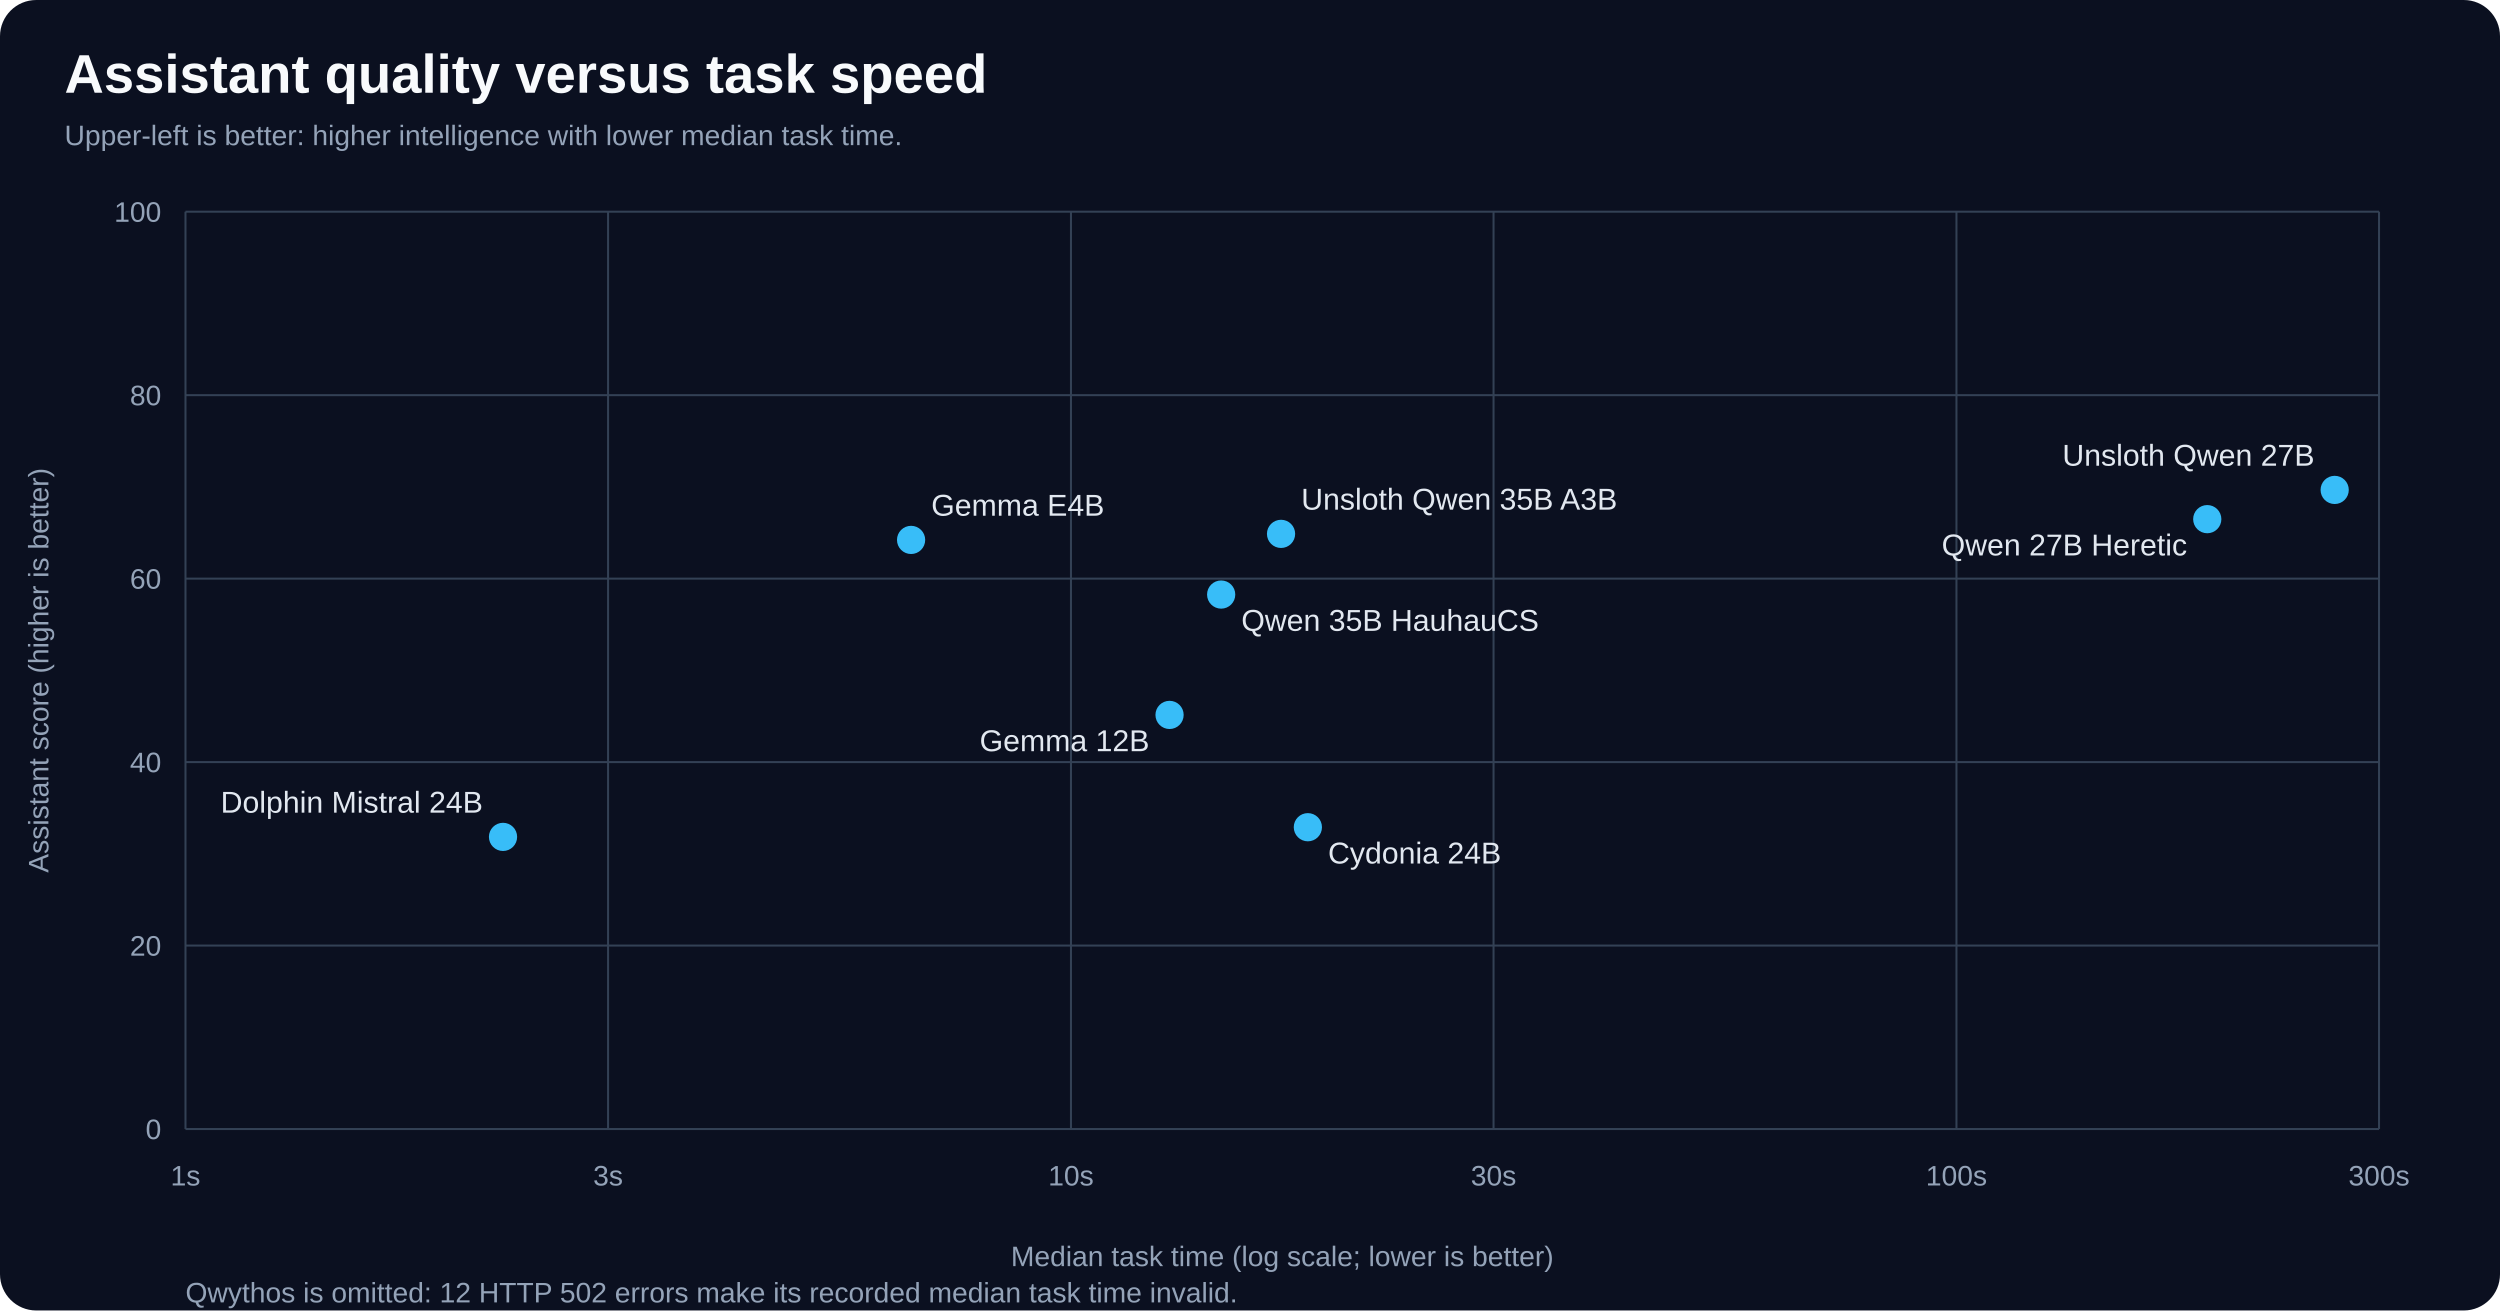
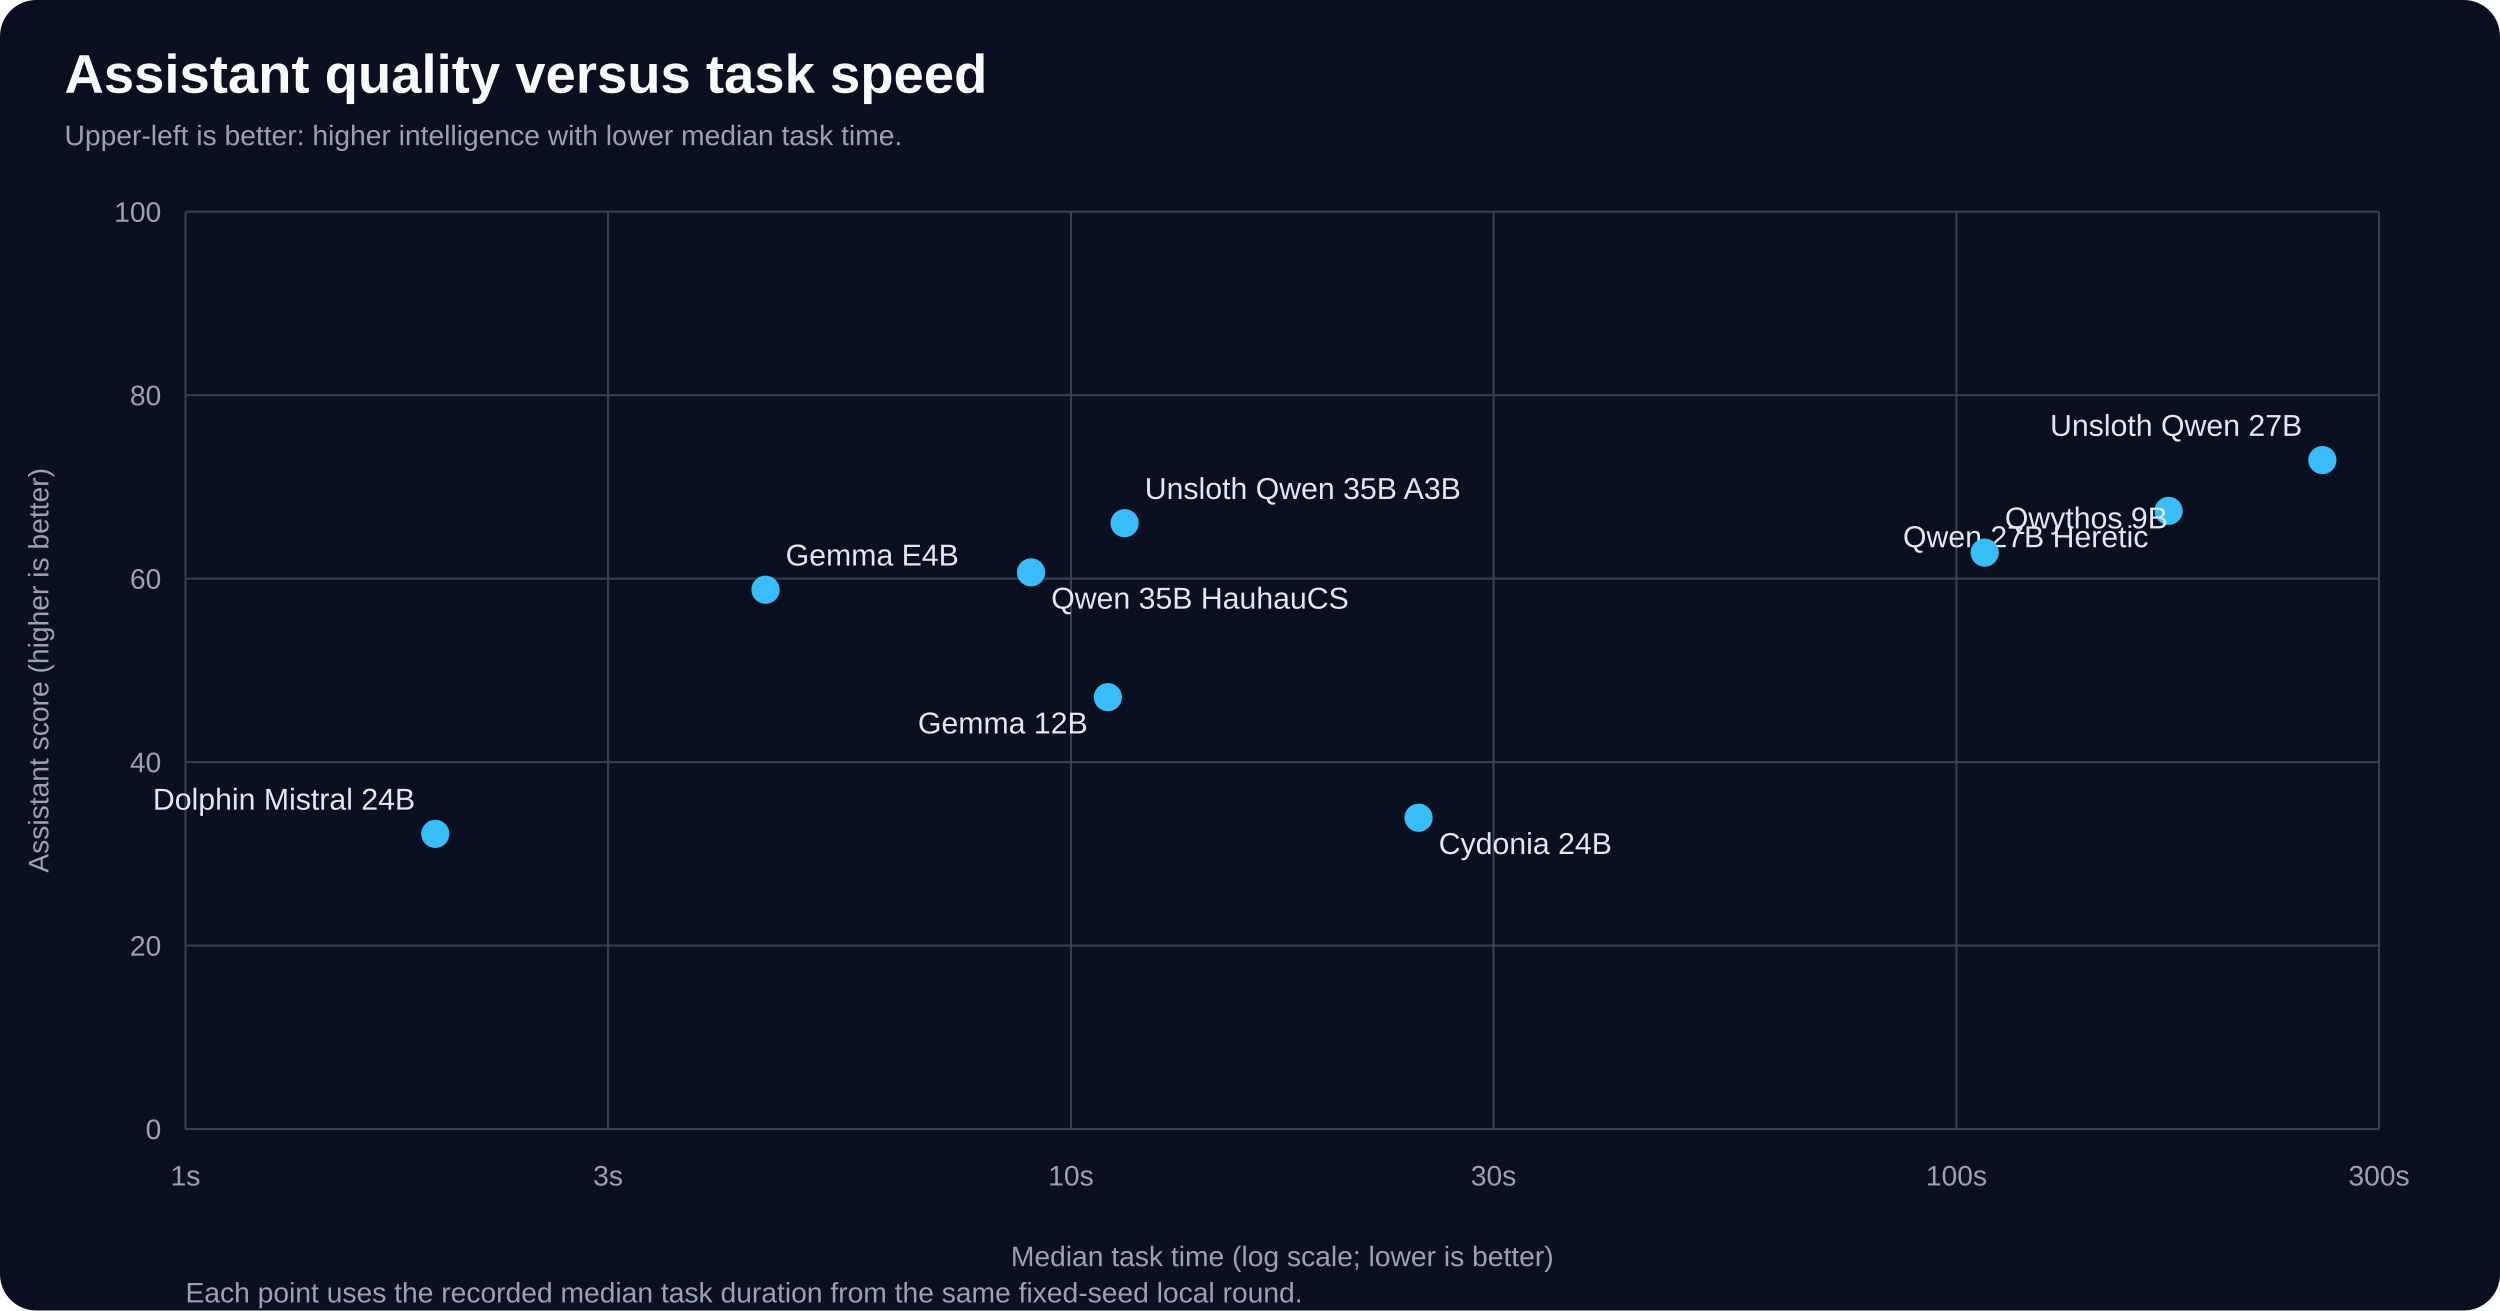
<svg xmlns="http://www.w3.org/2000/svg" width="1240" height="650" viewBox="0 0 1240 650" role="img" aria-labelledby="title desc">
  <style>.bg{fill:#0b1020}.title{fill:#f8fafc;font:700 27px Arial,sans-serif}.sub,.tick{fill:#94a3b8;font:14px Arial,sans-serif}.label{fill:#e2e8f0;font:15px Arial,sans-serif}.value{fill:#f8fafc;font:700 15px Arial,sans-serif}.grid{stroke:#334155;stroke-width:1}.axis{stroke:#64748b;stroke-width:1.5}</style>
  <rect class="bg" width="1240" height="650" rx="18" />
  <text class="title" x="32" y="46">Assistant quality versus task speed</text>
  <text class="sub" x="32" y="72">Upper-left is better: higher intelligence with lower median task time.</text>
  <line class="grid" x1="92.0" y1="105" x2="92.0" y2="560" />
  <text class="tick" x="92.0" y="588" text-anchor="middle">1s</text>
  <line class="grid" x1="301.6" y1="105" x2="301.6" y2="560" />
  <text class="tick" x="301.6" y="588" text-anchor="middle">3s</text>
  <line class="grid" x1="531.2" y1="105" x2="531.2" y2="560" />
  <text class="tick" x="531.2" y="588" text-anchor="middle">10s</text>
  <line class="grid" x1="740.8" y1="105" x2="740.8" y2="560" />
  <text class="tick" x="740.8" y="588" text-anchor="middle">30s</text>
  <line class="grid" x1="970.4" y1="105" x2="970.4" y2="560" />
  <text class="tick" x="970.4" y="588" text-anchor="middle">100s</text>
  <line class="grid" x1="1180.0" y1="105" x2="1180.0" y2="560" />
  <text class="tick" x="1180.0" y="588" text-anchor="middle">300s</text>
  <line class="grid" x1="92" y1="560.0" x2="1180" y2="560.0" />
  <text class="tick" x="80" y="565.0" text-anchor="end">0</text>
  <line class="grid" x1="92" y1="469.0" x2="1180" y2="469.0" />
  <text class="tick" x="80" y="474.0" text-anchor="end">20</text>
  <line class="grid" x1="92" y1="378.0" x2="1180" y2="378.0" />
  <text class="tick" x="80" y="383.0" text-anchor="end">40</text>
  <line class="grid" x1="92" y1="287.0" x2="1180" y2="287.0" />
  <text class="tick" x="80" y="292.0" text-anchor="end">60</text>
  <line class="grid" x1="92" y1="196.0" x2="1180" y2="196.0" />
  <text class="tick" x="80" y="201.0" text-anchor="end">80</text>
  <line class="grid" x1="92" y1="105.0" x2="1180" y2="105.0" />
  <text class="tick" x="80" y="110.0" text-anchor="end">100</text>
  <text class="tick" x="636.0" y="628" text-anchor="middle">Median task time (log scale; lower is better)</text>
  <text class="tick" transform="translate(24 332.5) rotate(-90)" text-anchor="middle">Assistant score (higher is better)</text>
-   <circle data-model="unsloth-qwen3-6-27b-mtp-gguf-qwen3-6-27b-ud-q4-k-xl" cx="1158.0" cy="243.0" r="7" fill="#38bdf8" />
-   <text class="label" data-model="unsloth-qwen3-6-27b-mtp-gguf-qwen3-6-27b-ud-q4-k-xl" x="1148.0" y="231.0" text-anchor="end">Unsloth Qwen 27B</text>
-   <circle data-model="qwen3.6-27b-heretic-neo-code" cx="1094.8" cy="257.5" r="7" fill="#38bdf8" />
-   <text class="label" data-model="qwen3.6-27b-heretic-neo-code" x="1084.8" y="275.5" text-anchor="end">Qwen 27B Heretic</text>
-   <circle data-model="unsloth-qwen3-6-35b-a3b-mtp-gguf-qwen3-6-35b-a3b-ud-q4-k-s" cx="635.4" cy="264.8" r="7" fill="#38bdf8" />
-   <text class="label" data-model="unsloth-qwen3-6-35b-a3b-mtp-gguf-qwen3-6-35b-a3b-ud-q4-k-s" x="645.4" y="252.8" text-anchor="start">Unsloth Qwen 35B A3B</text>
-   <circle data-model="gemma-4-e4b-it" cx="451.9" cy="267.8" r="7" fill="#38bdf8" />
-   <text class="label" data-model="gemma-4-e4b-it" x="461.9" y="255.8" text-anchor="start">Gemma E4B</text>
-   <circle data-model="qwen3.6-35b-hauhaucs-aggressive" cx="605.7" cy="294.9" r="7" fill="#38bdf8" />
-   <text class="label" data-model="qwen3.6-35b-hauhaucs-aggressive" x="615.7" y="312.9" text-anchor="start">Qwen 35B HauhauCS</text>
-   <circle data-model="gemma-4-12b-obliterated" cx="580.1" cy="354.6" r="7" fill="#38bdf8" />
-   <text class="label" data-model="gemma-4-12b-obliterated" x="570.1" y="372.6" text-anchor="end">Gemma 12B</text>
-   <circle data-model="cydonia-24b-v4.3" cx="648.7" cy="410.3" r="7" fill="#38bdf8" />
-   <text class="label" data-model="cydonia-24b-v4.3" x="658.7" y="428.3" text-anchor="start">Cydonia 24B</text>
-   <circle data-model="dolphin-mistral-24b-venice" cx="249.5" cy="415.1" r="7" fill="#38bdf8" />
-   <text class="label" data-model="dolphin-mistral-24b-venice" x="239.5" y="403.1" text-anchor="end">Dolphin Mistral 24B</text>
-   <text class="sub" x="92" y="646">Qwythos is omitted: 12 HTTP 502 errors make its recorded median task time invalid.</text>
+   <circle data-model="unsloth-qwen3-6-27b-mtp-gguf-qwen3-6-27b-ud-q4-k-xl" cx="1151.9" cy="228.2" r="7" fill="#38bdf8" />
+   <text class="label" data-model="unsloth-qwen3-6-27b-mtp-gguf-qwen3-6-27b-ud-q4-k-xl" x="1141.9" y="216.2" text-anchor="end">Unsloth Qwen 27B</text>
+   <circle data-model="qwen3.6-27b-heretic-neo-code" cx="1075.6" cy="253.4" r="7" fill="#38bdf8" />
+   <text class="label" data-model="qwen3.6-27b-heretic-neo-code" x="1065.6" y="271.4" text-anchor="end">Qwen 27B Heretic</text>
+   <circle data-model="unsloth-qwen3-6-35b-a3b-mtp-gguf-qwen3-6-35b-a3b-ud-q4-k-s" cx="557.8" cy="259.5" r="7" fill="#38bdf8" />
+   <text class="label" data-model="unsloth-qwen3-6-35b-a3b-mtp-gguf-qwen3-6-35b-a3b-ud-q4-k-s" x="567.8" y="247.5" text-anchor="start">Unsloth Qwen 35B A3B</text>
+   <circle data-model="empero-ai-qwythos-9b-claude-mythos-5-1m-gguf-qwythos-9b-claude-mythos-5-1m-mtp-q4-k-m" cx="984.4" cy="274.1" r="7" fill="#38bdf8" />
+   <text class="label" data-model="empero-ai-qwythos-9b-claude-mythos-5-1m-gguf-qwythos-9b-claude-mythos-5-1m-mtp-q4-k-m" x="994.4" y="262.1" text-anchor="start">Qwythos 9B</text>
+   <circle data-model="qwen3.6-35b-hauhaucs-aggressive" cx="511.4" cy="283.9" r="7" fill="#38bdf8" />
+   <text class="label" data-model="qwen3.6-35b-hauhaucs-aggressive" x="521.4" y="301.9" text-anchor="start">Qwen 35B HauhauCS</text>
+   <circle data-model="gemma-4-e4b-it" cx="379.7" cy="292.5" r="7" fill="#38bdf8" />
+   <text class="label" data-model="gemma-4-e4b-it" x="389.7" y="280.5" text-anchor="start">Gemma E4B</text>
+   <circle data-model="gemma-4-12b-obliterated" cx="549.5" cy="345.8" r="7" fill="#38bdf8" />
+   <text class="label" data-model="gemma-4-12b-obliterated" x="539.5" y="363.8" text-anchor="end">Gemma 12B</text>
+   <circle data-model="cydonia-24b-v4.3" cx="703.6" cy="405.6" r="7" fill="#38bdf8" />
+   <text class="label" data-model="cydonia-24b-v4.3" x="713.6" y="423.6" text-anchor="start">Cydonia 24B</text>
+   <circle data-model="dolphin-mistral-24b-venice" cx="215.9" cy="413.6" r="7" fill="#38bdf8" />
+   <text class="label" data-model="dolphin-mistral-24b-venice" x="205.9" y="401.6" text-anchor="end">Dolphin Mistral 24B</text>
+   <text class="sub" x="92" y="646">Each point uses the recorded median task duration from the same fixed-seed local round.</text>
</svg>
